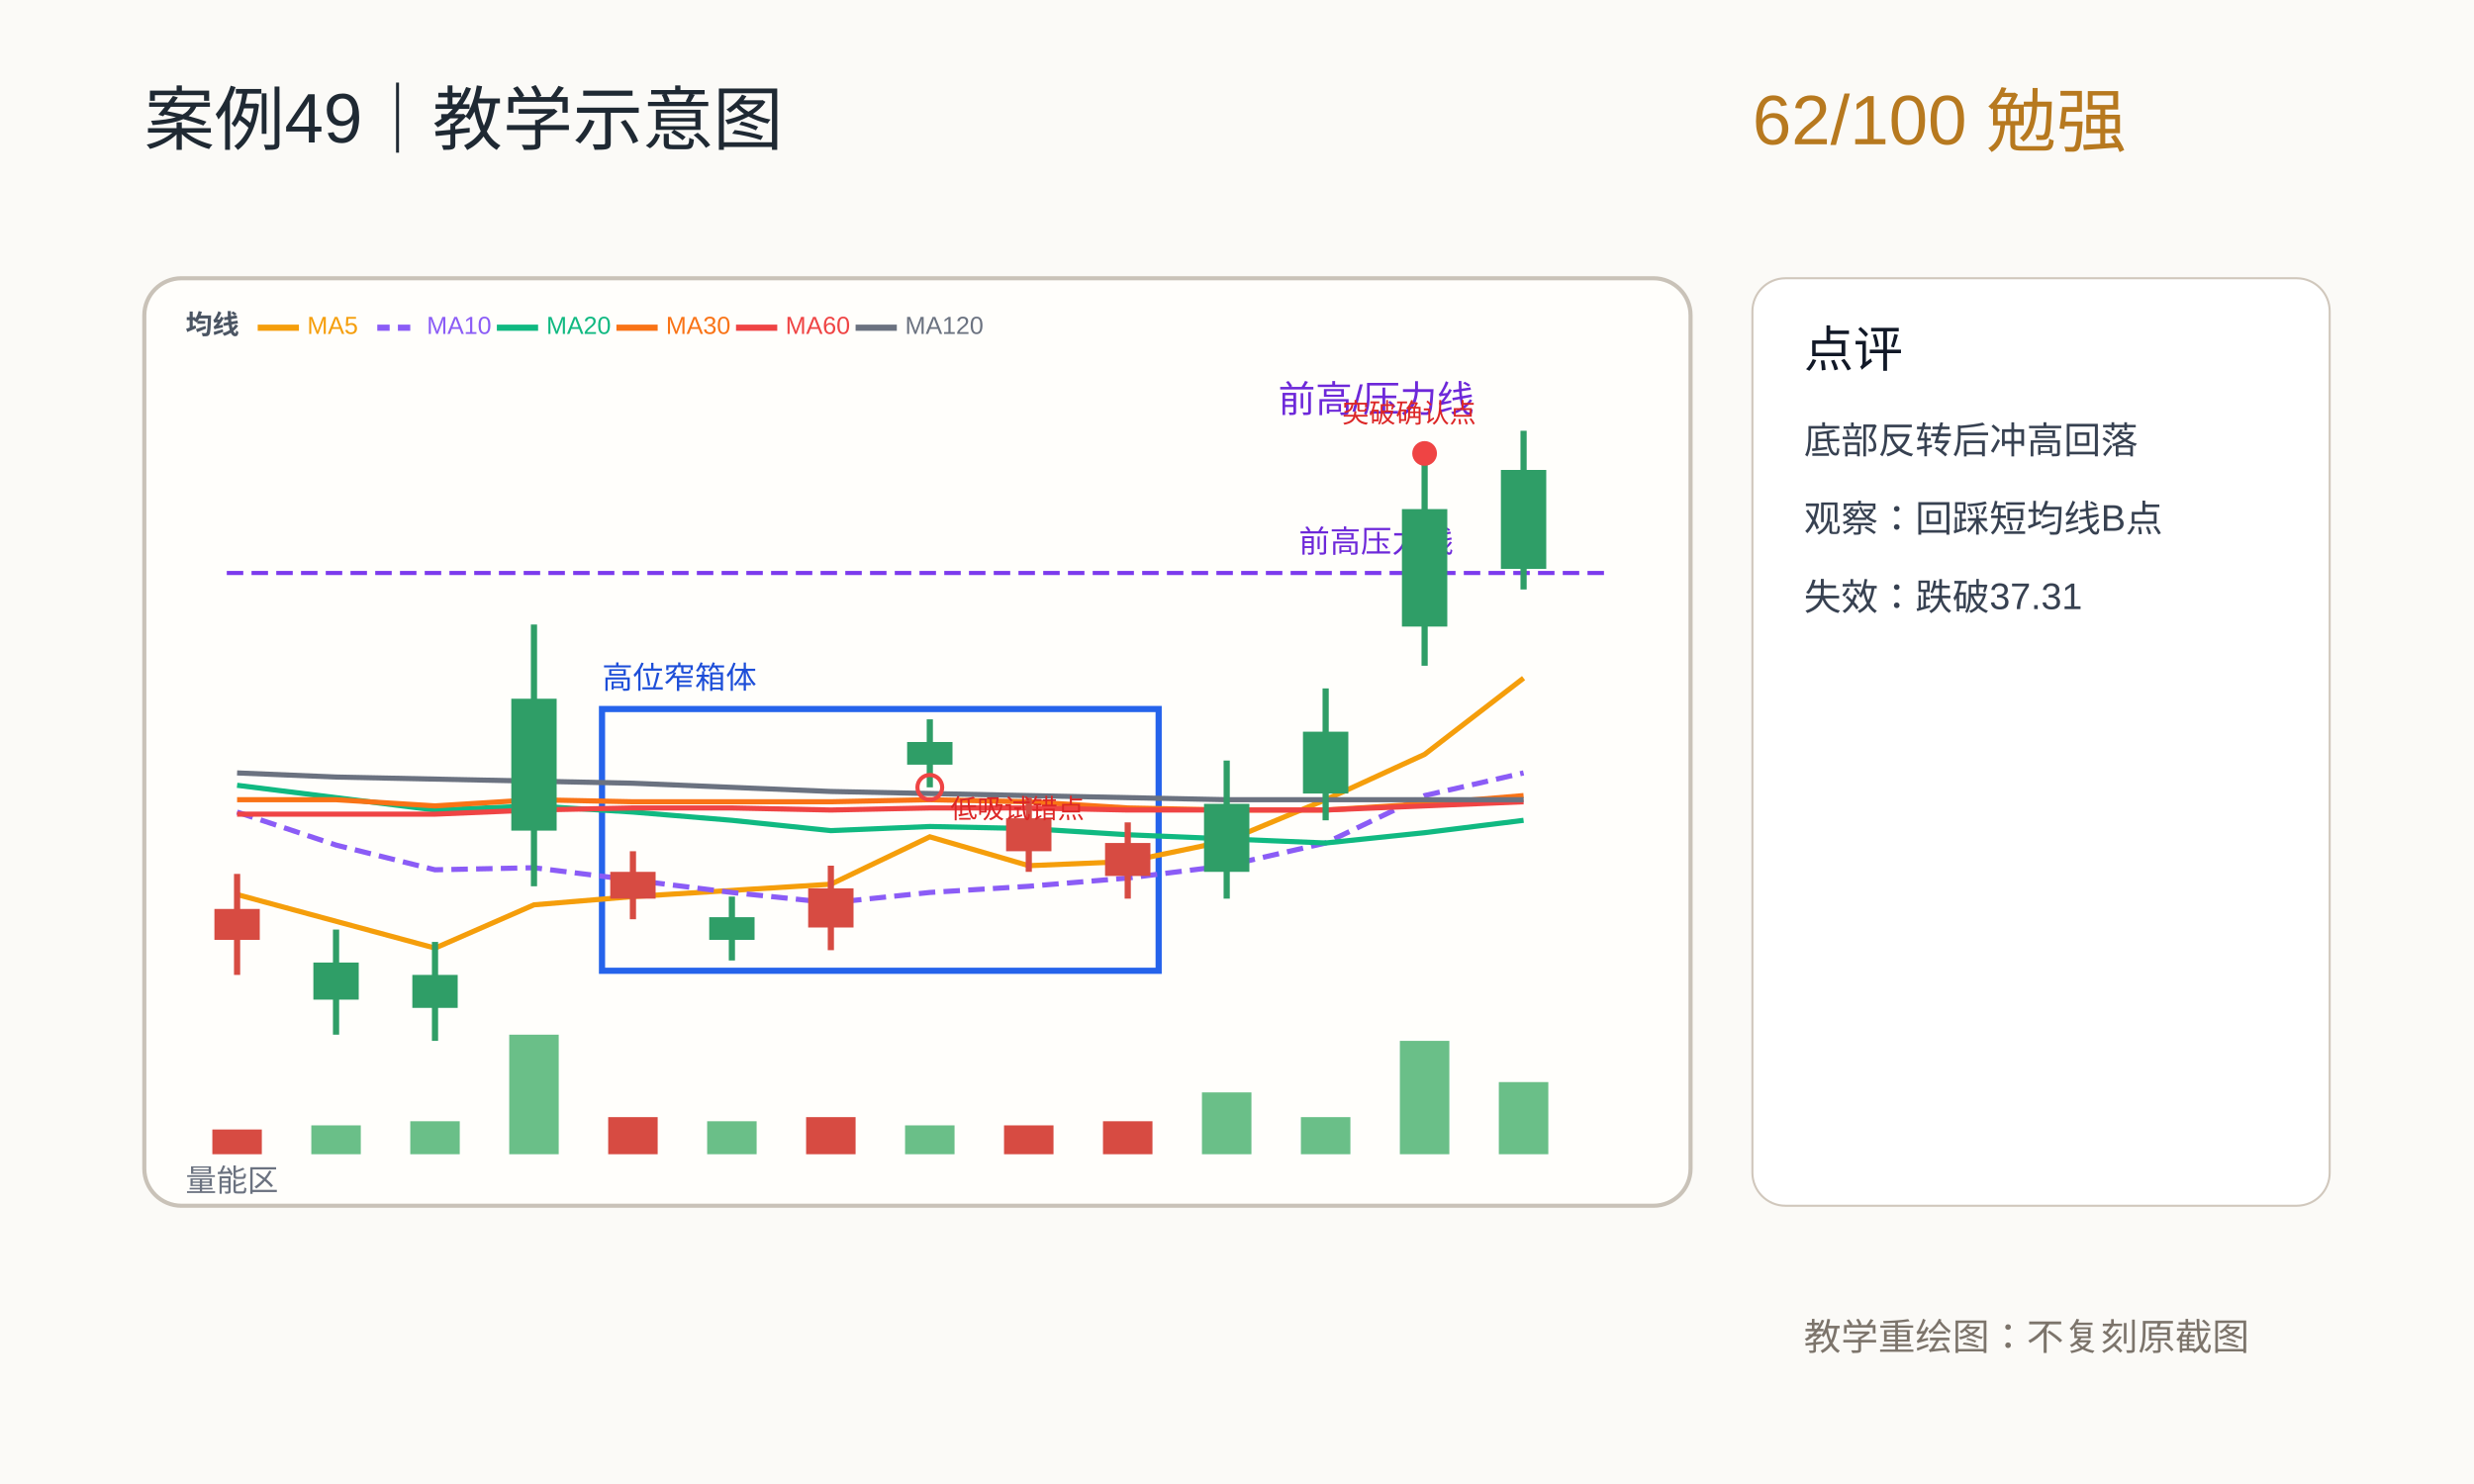
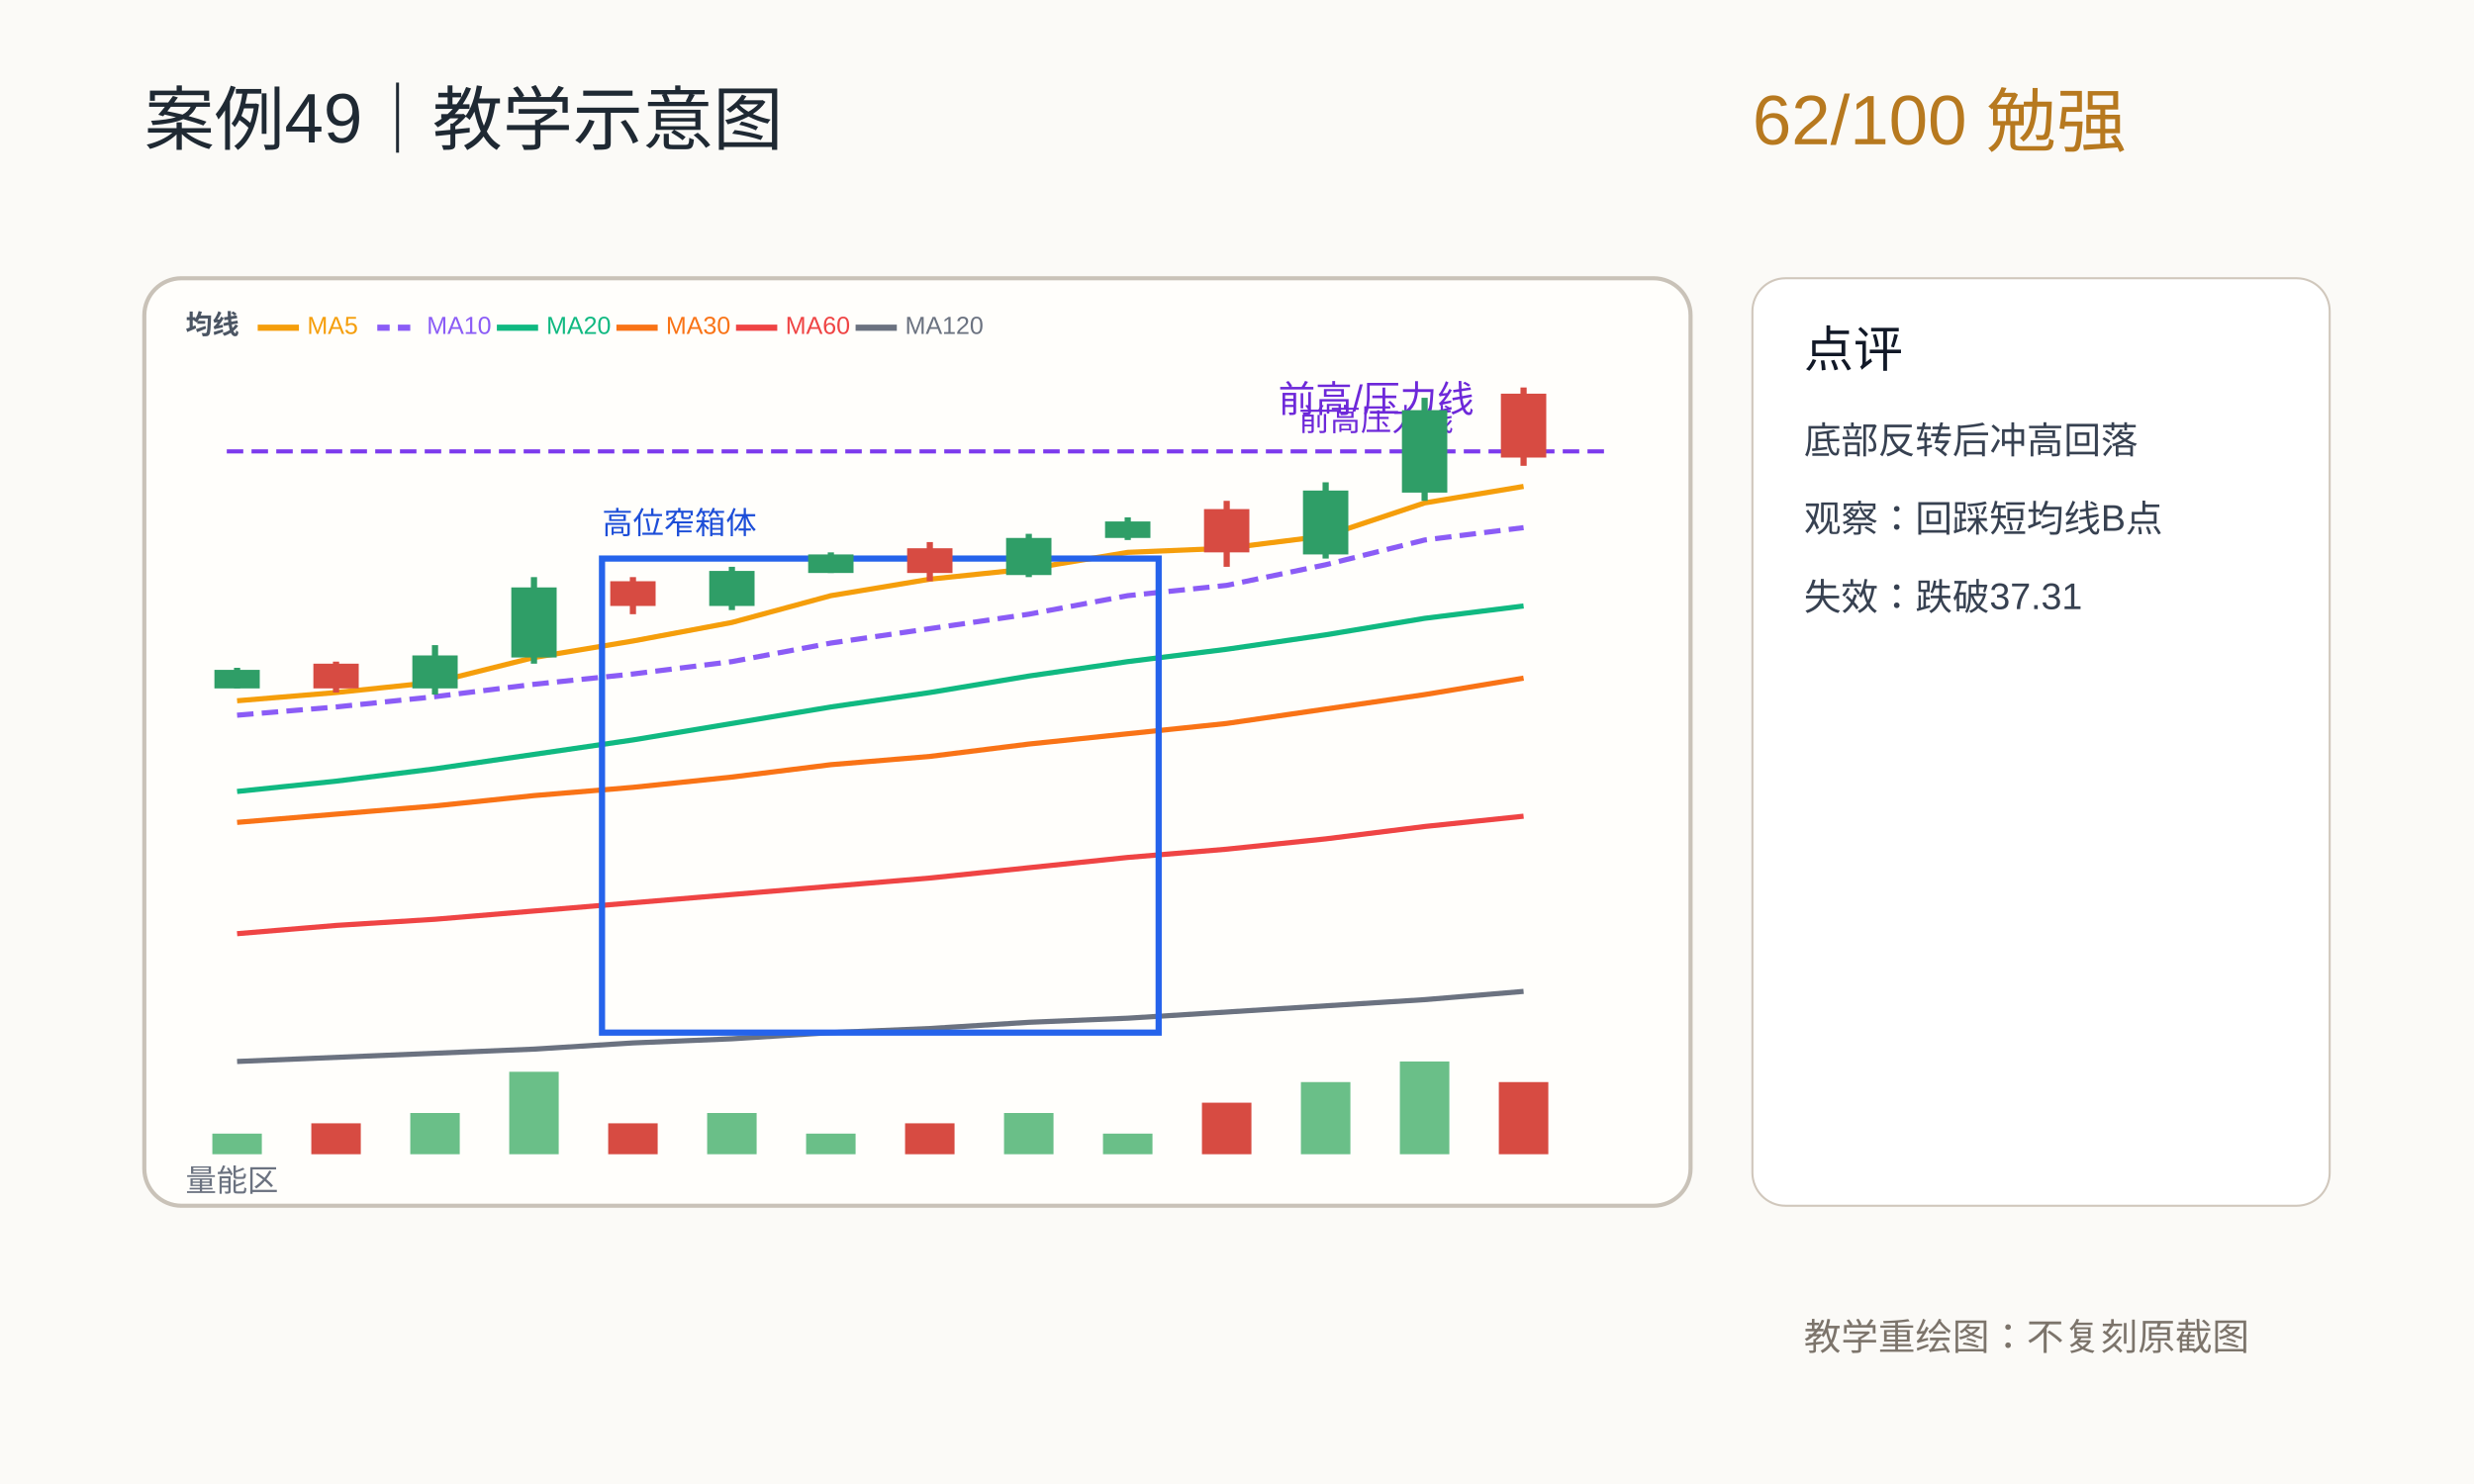
<svg xmlns="http://www.w3.org/2000/svg" width="1200" height="720" viewBox="0 0 1200 720">
  <rect width="1200" height="720" fill="#fbfaf7" />
  <rect x="70" y="135" width="750" height="450" rx="18" fill="#fffefb" stroke="#c9c2b8" stroke-width="2" />
  <text x="70" y="70" font-size="34" font-family="PingFang SC, Arial" fill="#1f2933">案例49｜教学示意图</text>
  <text x="850" y="70" font-size="34" font-family="PingFang SC, Arial" fill="#b7791f">62/100  勉强</text>
  <text x="620" y="200" font-size="18" font-family="PingFang SC, Arial" fill="#6d28d9">前高/压力线</text>
  <text x="90" y="162" font-size="13" font-family="PingFang SC, Arial" fill="#4b5563" font-weight="bold">均线</text>
  <line x1="125" y1="159" x2="145" y2="159" stroke="#f59e0b" stroke-width="3" />
  <text x="149" y="162" font-size="12" font-family="PingFang SC, Arial" fill="#f59e0b">MA5</text>
  <line x1="183" y1="159" x2="203" y2="159" stroke="#8b5cf6" stroke-width="3" stroke-dasharray="6,4" />
  <text x="207" y="162" font-size="12" font-family="PingFang SC, Arial" fill="#8b5cf6">MA10</text>
  <line x1="241" y1="159" x2="261" y2="159" stroke="#10b981" stroke-width="3" />
  <text x="265" y="162" font-size="12" font-family="PingFang SC, Arial" fill="#10b981">MA20</text>
  <line x1="299" y1="159" x2="319" y2="159" stroke="#f97316" stroke-width="3" />
  <text x="323" y="162" font-size="12" font-family="PingFang SC, Arial" fill="#f97316">MA30</text>
  <line x1="357" y1="159" x2="377" y2="159" stroke="#ef4444" stroke-width="3" />
  <text x="381" y="162" font-size="12" font-family="PingFang SC, Arial" fill="#ef4444">MA60</text>
  <line x1="415" y1="159" x2="435" y2="159" stroke="#6b7280" stroke-width="3" />
  <text x="439" y="162" font-size="12" font-family="PingFang SC, Arial" fill="#6b7280">MA120</text>
-   <line x1="110" y1="278" x2="780" y2="278" stroke="#7c3aed" stroke-width="2" stroke-dasharray="8,4" />
-   <text x="630" y="268" font-size="15" font-family="PingFang SC, Arial" fill="#6d28d9">前高压力线</text>
-   <rect x="292" y="344" width="270" height="127" fill="none" stroke="#2563eb" stroke-width="3" />
-   <text x="292" y="334" font-size="15" font-family="PingFang SC, Arial" fill="#1d4ed8">高位窄箱体</text>
-   <polyline points="115,434 163,447 211,460 259,439 307,435 355,432 403,429 451,406 499,420 547,418 595,408 643,388 691,366 739,329" fill="none" stroke="#f59e0b" stroke-width="2.5" />
-   <polyline points="115,394 163,410 211,422 259,421 307,427 355,433 403,438 451,433 499,430 547,426 595,420 643,409 691,386 739,375" fill="none" stroke="#8b5cf6" stroke-width="2.5" stroke-dasharray="8,4" />
-   <polyline points="115,381 163,387 211,393 259,391 307,394 355,398 403,403 451,401 499,402 547,405 595,407 643,409 691,404 739,398" fill="none" stroke="#10b981" stroke-width="2.5" />
-   <polyline points="115,388 163,388 211,391 259,388 307,389 355,389 403,389 451,388 499,389 547,392 595,393 643,393 691,390 739,386" fill="none" stroke="#f97316" stroke-width="2.5" />
-   <polyline points="115,395 163,395 211,395 259,393 307,392 355,392 403,393 451,392 499,392 547,393 595,393 643,393 691,391 739,389" fill="none" stroke="#ef4444" stroke-width="2.5" />
-   <polyline points="115,375 163,377 211,378 259,379 307,380 355,382 403,384 451,385 499,386 547,387 595,388 643,388 691,388 739,388" fill="none" stroke="#6b7280" stroke-width="2.5" />
-   <line x1="115" y1="424" x2="115" y2="473" stroke="#d74b42" stroke-width="3" />
-   <rect x="104" y="441" width="22" height="15" fill="#d74b42" />
-   <line x1="163" y1="451" x2="163" y2="502" stroke="#2f9e67" stroke-width="3" />
-   <rect x="152" y="467" width="22" height="18" fill="#2f9e67" />
-   <line x1="211" y1="457" x2="211" y2="505" stroke="#2f9e67" stroke-width="3" />
-   <rect x="200" y="473" width="22" height="16" fill="#2f9e67" />
-   <line x1="259" y1="303" x2="259" y2="430" stroke="#2f9e67" stroke-width="3" />
-   <rect x="248" y="339" width="22" height="64" fill="#2f9e67" />
-   <line x1="307" y1="413" x2="307" y2="446" stroke="#d74b42" stroke-width="3" />
-   <rect x="296" y="423" width="22" height="13" fill="#d74b42" />
-   <line x1="355" y1="435" x2="355" y2="466" stroke="#2f9e67" stroke-width="3" />
-   <rect x="344" y="445" width="22" height="11" fill="#2f9e67" />
-   <line x1="403" y1="420" x2="403" y2="461" stroke="#d74b42" stroke-width="3" />
-   <rect x="392" y="431" width="22" height="19" fill="#d74b42" />
-   <line x1="451" y1="349" x2="451" y2="382" stroke="#2f9e67" stroke-width="3" />
-   <rect x="440" y="360" width="22" height="11" fill="#2f9e67" />
-   <line x1="499" y1="387" x2="499" y2="423" stroke="#d74b42" stroke-width="3" />
-   <rect x="488" y="397" width="22" height="16" fill="#d74b42" />
-   <line x1="547" y1="399" x2="547" y2="436" stroke="#d74b42" stroke-width="3" />
-   <rect x="536" y="409" width="22" height="16" fill="#d74b42" />
-   <line x1="595" y1="369" x2="595" y2="436" stroke="#2f9e67" stroke-width="3" />
-   <rect x="584" y="390" width="22" height="33" fill="#2f9e67" />
-   <line x1="643" y1="334" x2="643" y2="398" stroke="#2f9e67" stroke-width="3" />
-   <rect x="632" y="355" width="22" height="30" fill="#2f9e67" />
-   <line x1="691" y1="220" x2="691" y2="323" stroke="#2f9e67" stroke-width="3" />
-   <rect x="680" y="247" width="22" height="57" fill="#2f9e67" />
-   <line x1="739" y1="209" x2="739" y2="286" stroke="#2f9e67" stroke-width="3" />
-   <rect x="728" y="228" width="22" height="48" fill="#2f9e67" />
-   <rect x="103" y="548" width="24" height="12" fill="#d74b42" />
-   <rect x="151" y="546" width="24" height="14" fill="#6abf88" />
-   <rect x="199" y="544" width="24" height="16" fill="#6abf88" />
-   <rect x="247" y="502" width="24" height="58" fill="#6abf88" />
-   <rect x="295" y="542" width="24" height="18" fill="#d74b42" />
-   <rect x="343" y="544" width="24" height="16" fill="#6abf88" />
-   <rect x="391" y="542" width="24" height="18" fill="#d74b42" />
-   <rect x="439" y="546" width="24" height="14" fill="#6abf88" />
-   <rect x="487" y="546" width="24" height="14" fill="#d74b42" />
-   <rect x="535" y="544" width="24" height="16" fill="#d74b42" />
-   <rect x="583" y="530" width="24" height="30" fill="#6abf88" />
-   <rect x="631" y="542" width="24" height="18" fill="#6abf88" />
-   <rect x="679" y="505" width="24" height="55" fill="#6abf88" />
-   <rect x="727" y="525" width="24" height="35" fill="#6abf88" />
+   <polyline points="115,340 163,336 211,331 259,319 307,311 355,302 403,289 451,281 499,276 547,268 595,266 643,260 691,244 739,236" fill="none" stroke="#f59e0b" stroke-width="2.5" />
+   <polyline points="115,347 163,343 211,338 259,332 307,327 355,321 403,312 451,305 499,298 547,289 595,284 643,274 691,262 739,256" fill="none" stroke="#8b5cf6" stroke-width="2.5" stroke-dasharray="8,4" />
+   <polyline points="115,384 163,379 211,373 259,366 307,359 355,351 403,343 451,336 499,328 547,321 595,315 643,308 691,300 739,294" fill="none" stroke="#10b981" stroke-width="2.5" />
+   <polyline points="115,399 163,395 211,391 259,386 307,382 355,377 403,371 451,367 499,361 547,356 595,351 643,344 691,337 739,329" fill="none" stroke="#f97316" stroke-width="2.5" />
+   <polyline points="115,453 163,449 211,446 259,442 307,438 355,434 403,430 451,426 499,421 547,416 595,412 643,407 691,401 739,396" fill="none" stroke="#ef4444" stroke-width="2.5" />
+   <polyline points="115,515 163,513 211,511 259,509 307,506 355,504 403,501 451,499 499,496 547,494 595,491 643,488 691,485 739,481" fill="none" stroke="#6b7280" stroke-width="2.5" />
+   <line x1="110" y1="219" x2="780" y2="219" stroke="#7c3aed" stroke-width="2" stroke-dasharray="8,4" />
+   <text x="630" y="209" font-size="15" font-family="PingFang SC, Arial" fill="#6d28d9">前高压力线</text>
+   <rect x="292" y="271" width="270" height="230" fill="none" stroke="#2563eb" stroke-width="3" />
+   <text x="292" y="259" font-size="15" font-family="PingFang SC, Arial" fill="#1d4ed8">高位窄箱体</text>
+   <line x1="115" y1="324" x2="115" y2="334" stroke="#2f9e67" stroke-width="3" />
+   <rect x="104" y="325" width="22" height="9" fill="#2f9e67" />
+   <line x1="163" y1="321" x2="163" y2="336" stroke="#d74b42" stroke-width="3" />
+   <rect x="152" y="322" width="22" height="12" fill="#d74b42" />
+   <line x1="211" y1="313" x2="211" y2="337" stroke="#2f9e67" stroke-width="3" />
+   <rect x="200" y="318" width="22" height="16" fill="#2f9e67" />
+   <line x1="259" y1="280" x2="259" y2="322" stroke="#2f9e67" stroke-width="3" />
+   <rect x="248" y="285" width="22" height="34" fill="#2f9e67" />
+   <line x1="307" y1="280" x2="307" y2="298" stroke="#d74b42" stroke-width="3" />
+   <rect x="296" y="282" width="22" height="12" fill="#d74b42" />
+   <line x1="355" y1="275" x2="355" y2="296" stroke="#2f9e67" stroke-width="3" />
+   <rect x="344" y="277" width="22" height="17" fill="#2f9e67" />
+   <line x1="403" y1="268" x2="403" y2="278" stroke="#2f9e67" stroke-width="3" />
+   <rect x="392" y="269" width="22" height="9" fill="#2f9e67" />
+   <line x1="451" y1="263" x2="451" y2="282" stroke="#d74b42" stroke-width="3" />
+   <rect x="440" y="266" width="22" height="12" fill="#d74b42" />
+   <line x1="499" y1="259" x2="499" y2="280" stroke="#2f9e67" stroke-width="3" />
+   <rect x="488" y="261" width="22" height="18" fill="#2f9e67" />
+   <line x1="547" y1="251" x2="547" y2="262" stroke="#2f9e67" stroke-width="3" />
+   <rect x="536" y="253" width="22" height="8" fill="#2f9e67" />
+   <line x1="595" y1="243" x2="595" y2="275" stroke="#d74b42" stroke-width="3" />
+   <rect x="584" y="247" width="22" height="21" fill="#d74b42" />
+   <line x1="643" y1="234" x2="643" y2="271" stroke="#2f9e67" stroke-width="3" />
+   <rect x="632" y="238" width="22" height="31" fill="#2f9e67" />
+   <line x1="691" y1="193" x2="691" y2="243" stroke="#2f9e67" stroke-width="3" />
+   <rect x="680" y="199" width="22" height="40" fill="#2f9e67" />
+   <line x1="739" y1="188" x2="739" y2="226" stroke="#d74b42" stroke-width="3" />
+   <rect x="728" y="191" width="22" height="31" fill="#d74b42" />
+   <rect x="103" y="550" width="24" height="10" fill="#6abf88" />
+   <rect x="151" y="545" width="24" height="15" fill="#d74b42" />
+   <rect x="199" y="540" width="24" height="20" fill="#6abf88" />
+   <rect x="247" y="520" width="24" height="40" fill="#6abf88" />
+   <rect x="295" y="545" width="24" height="15" fill="#d74b42" />
+   <rect x="343" y="540" width="24" height="20" fill="#6abf88" />
+   <rect x="391" y="550" width="24" height="10" fill="#6abf88" />
+   <rect x="439" y="545" width="24" height="15" fill="#d74b42" />
+   <rect x="487" y="540" width="24" height="20" fill="#6abf88" />
+   <rect x="535" y="550" width="24" height="10" fill="#6abf88" />
+   <rect x="583" y="535" width="24" height="25" fill="#d74b42" />
+   <rect x="631" y="525" width="24" height="35" fill="#6abf88" />
+   <rect x="679" y="515" width="24" height="45" fill="#6abf88" />
+   <rect x="727" y="525" width="24" height="35" fill="#d74b42" />
  <text x="90" y="578" font-size="15" font-family="PingFang SC, Arial" fill="#6b7280">量能区</text>
-   <circle cx="451" cy="382" r="6" fill="none" stroke="#ef4444" stroke-width="2" />
-   <text x="461" y="397" font-size="13" font-family="PingFang SC, Arial" fill="#dc2626">低吸试错点</text>
-   <circle cx="691" cy="220" r="6" fill="#ef4444" stroke="none" />
-   <text x="651" y="205" font-size="13" font-family="PingFang SC, Arial" fill="#dc2626">突破确认点</text>
  <rect x="850" y="135" width="280" height="450" rx="16" fill="#ffffff" stroke="#d0c7bc" />
  <text x="875" y="178" font-size="24" font-family="PingFang SC, Arial" fill="#111827">点评</text>
  <text x="875" y="220" font-size="18" font-family="PingFang SC, Arial" fill="#374151">底部反转后冲高回落</text>
  <text x="875" y="258" font-size="18" font-family="PingFang SC, Arial" fill="#374151">观察：回踩短均线B点</text>
  <text x="875" y="296" font-size="18" font-family="PingFang SC, Arial" fill="#374151">失效：跌破37.31</text>
  <text x="875" y="655" font-size="18" font-family="PingFang SC, Arial" fill="#7c746b">教学重绘图：不复刻原截图</text>
</svg>
